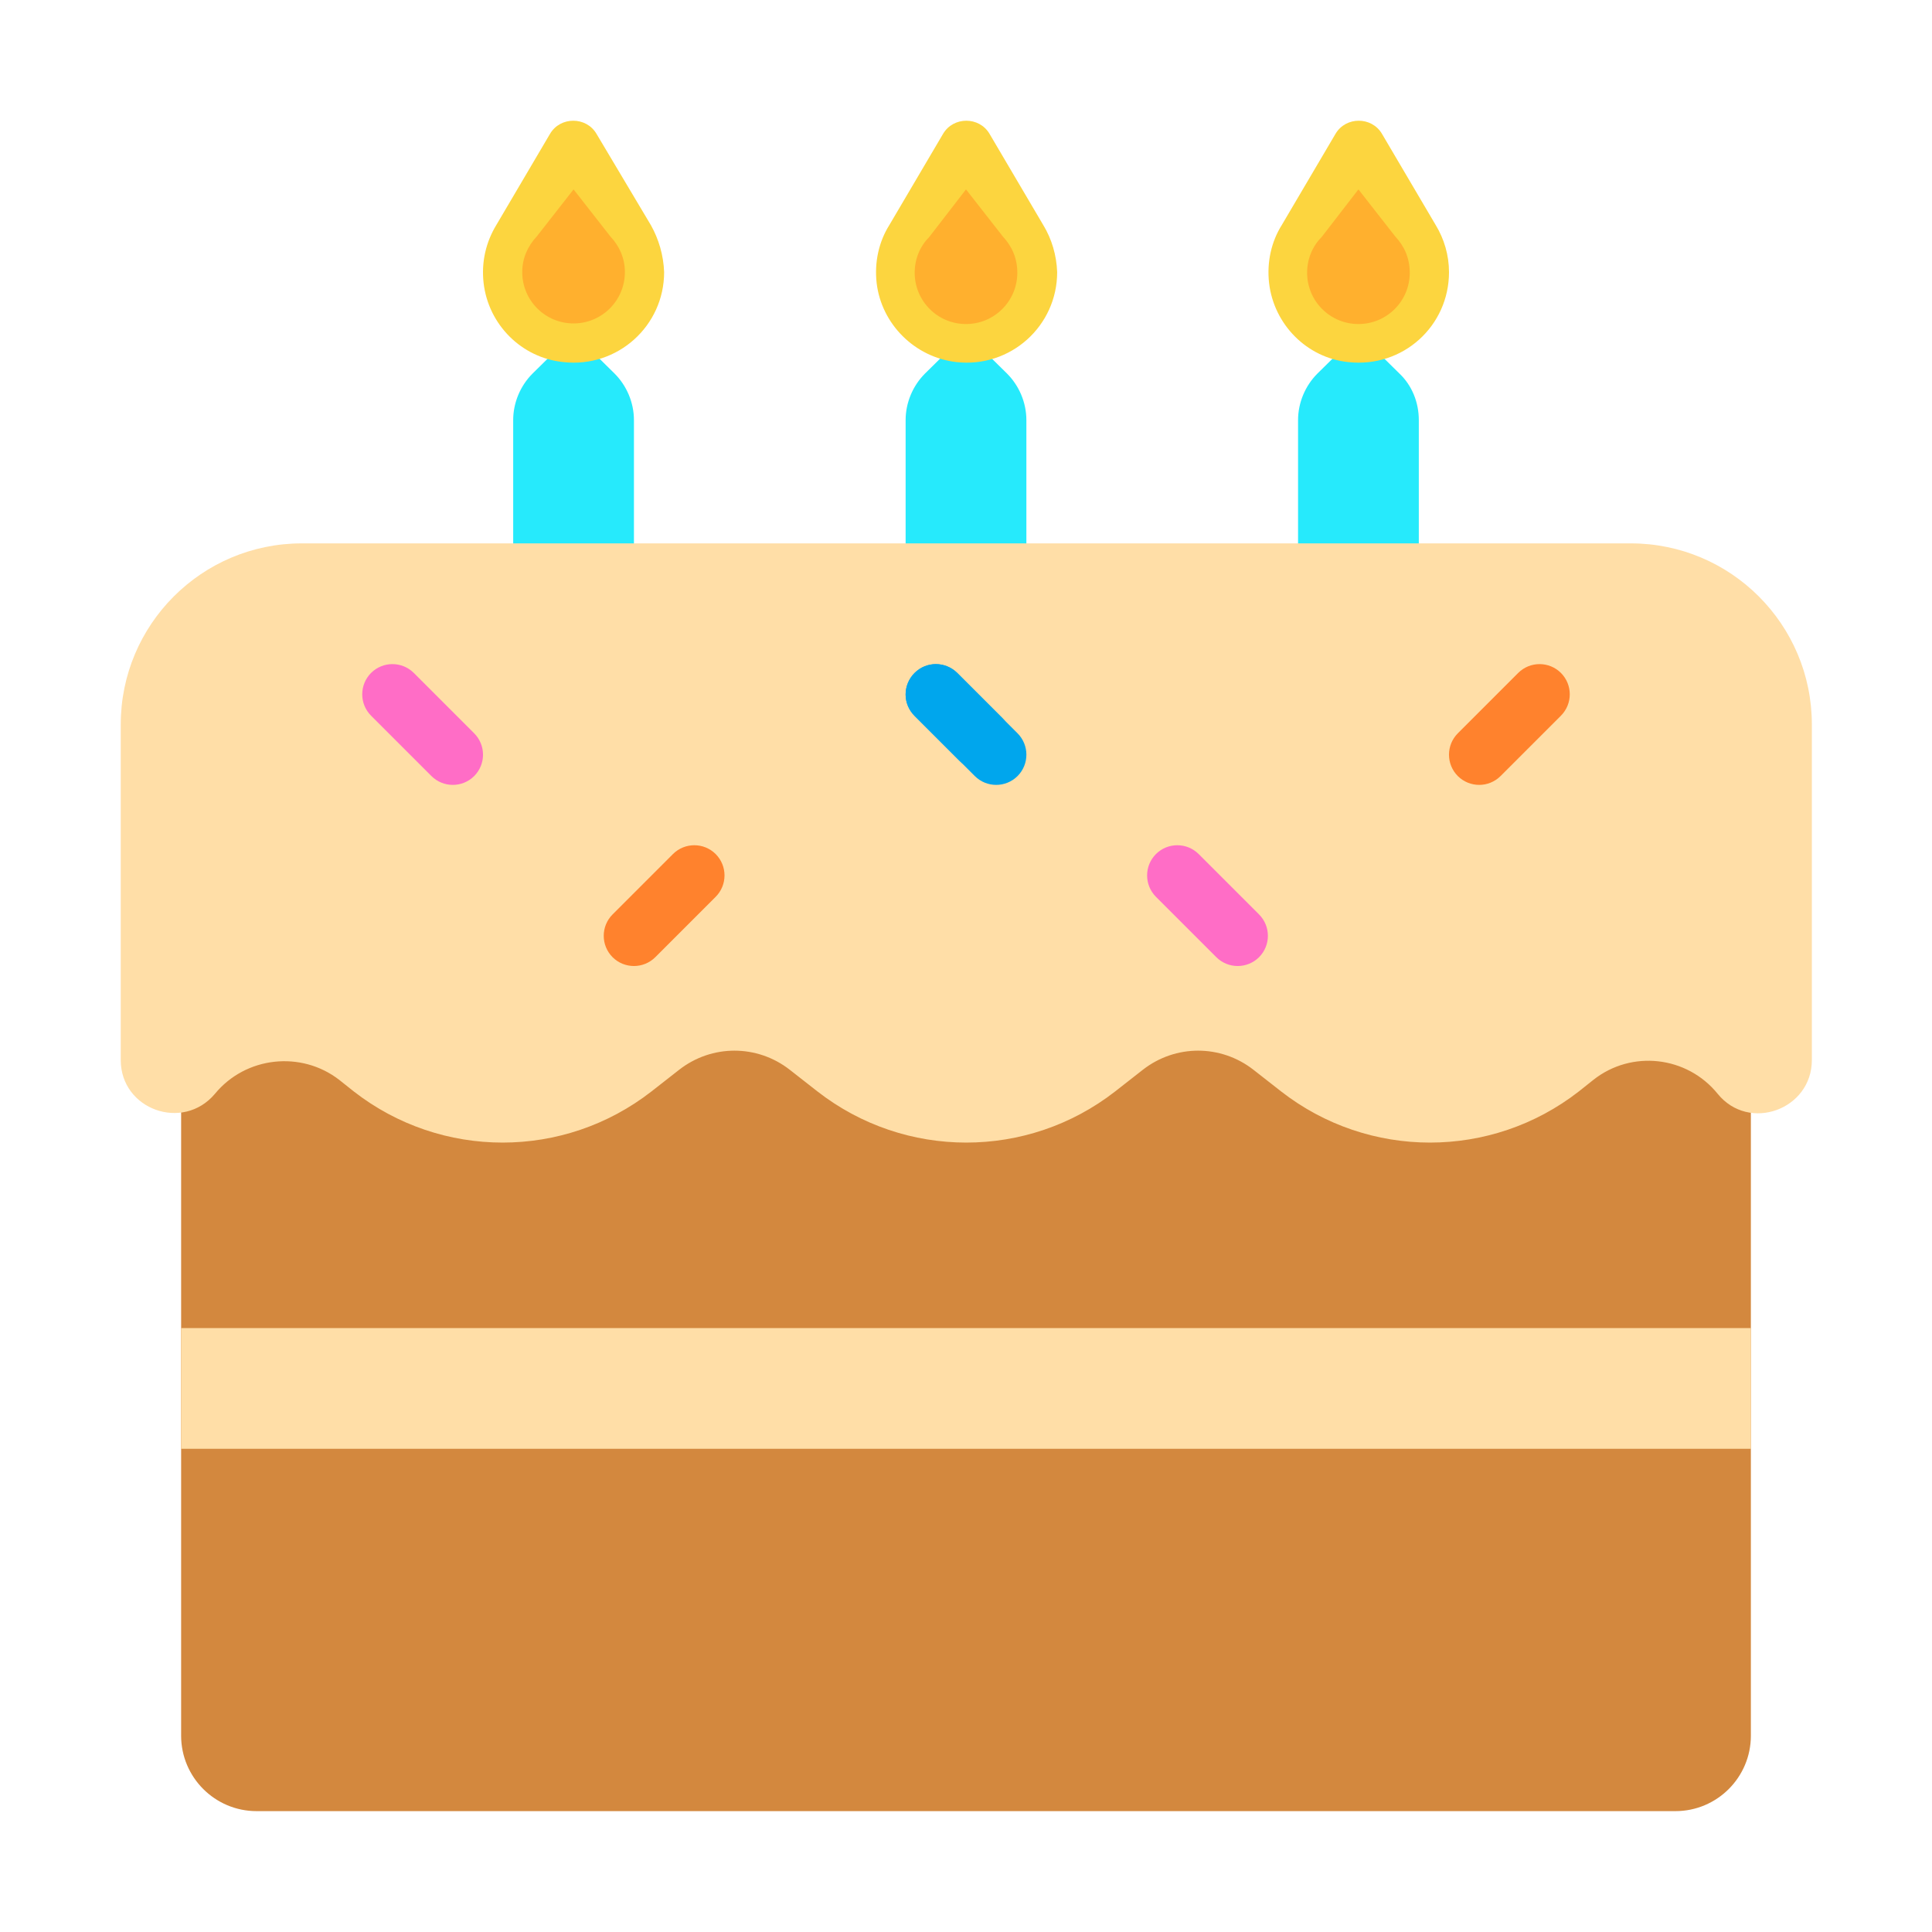
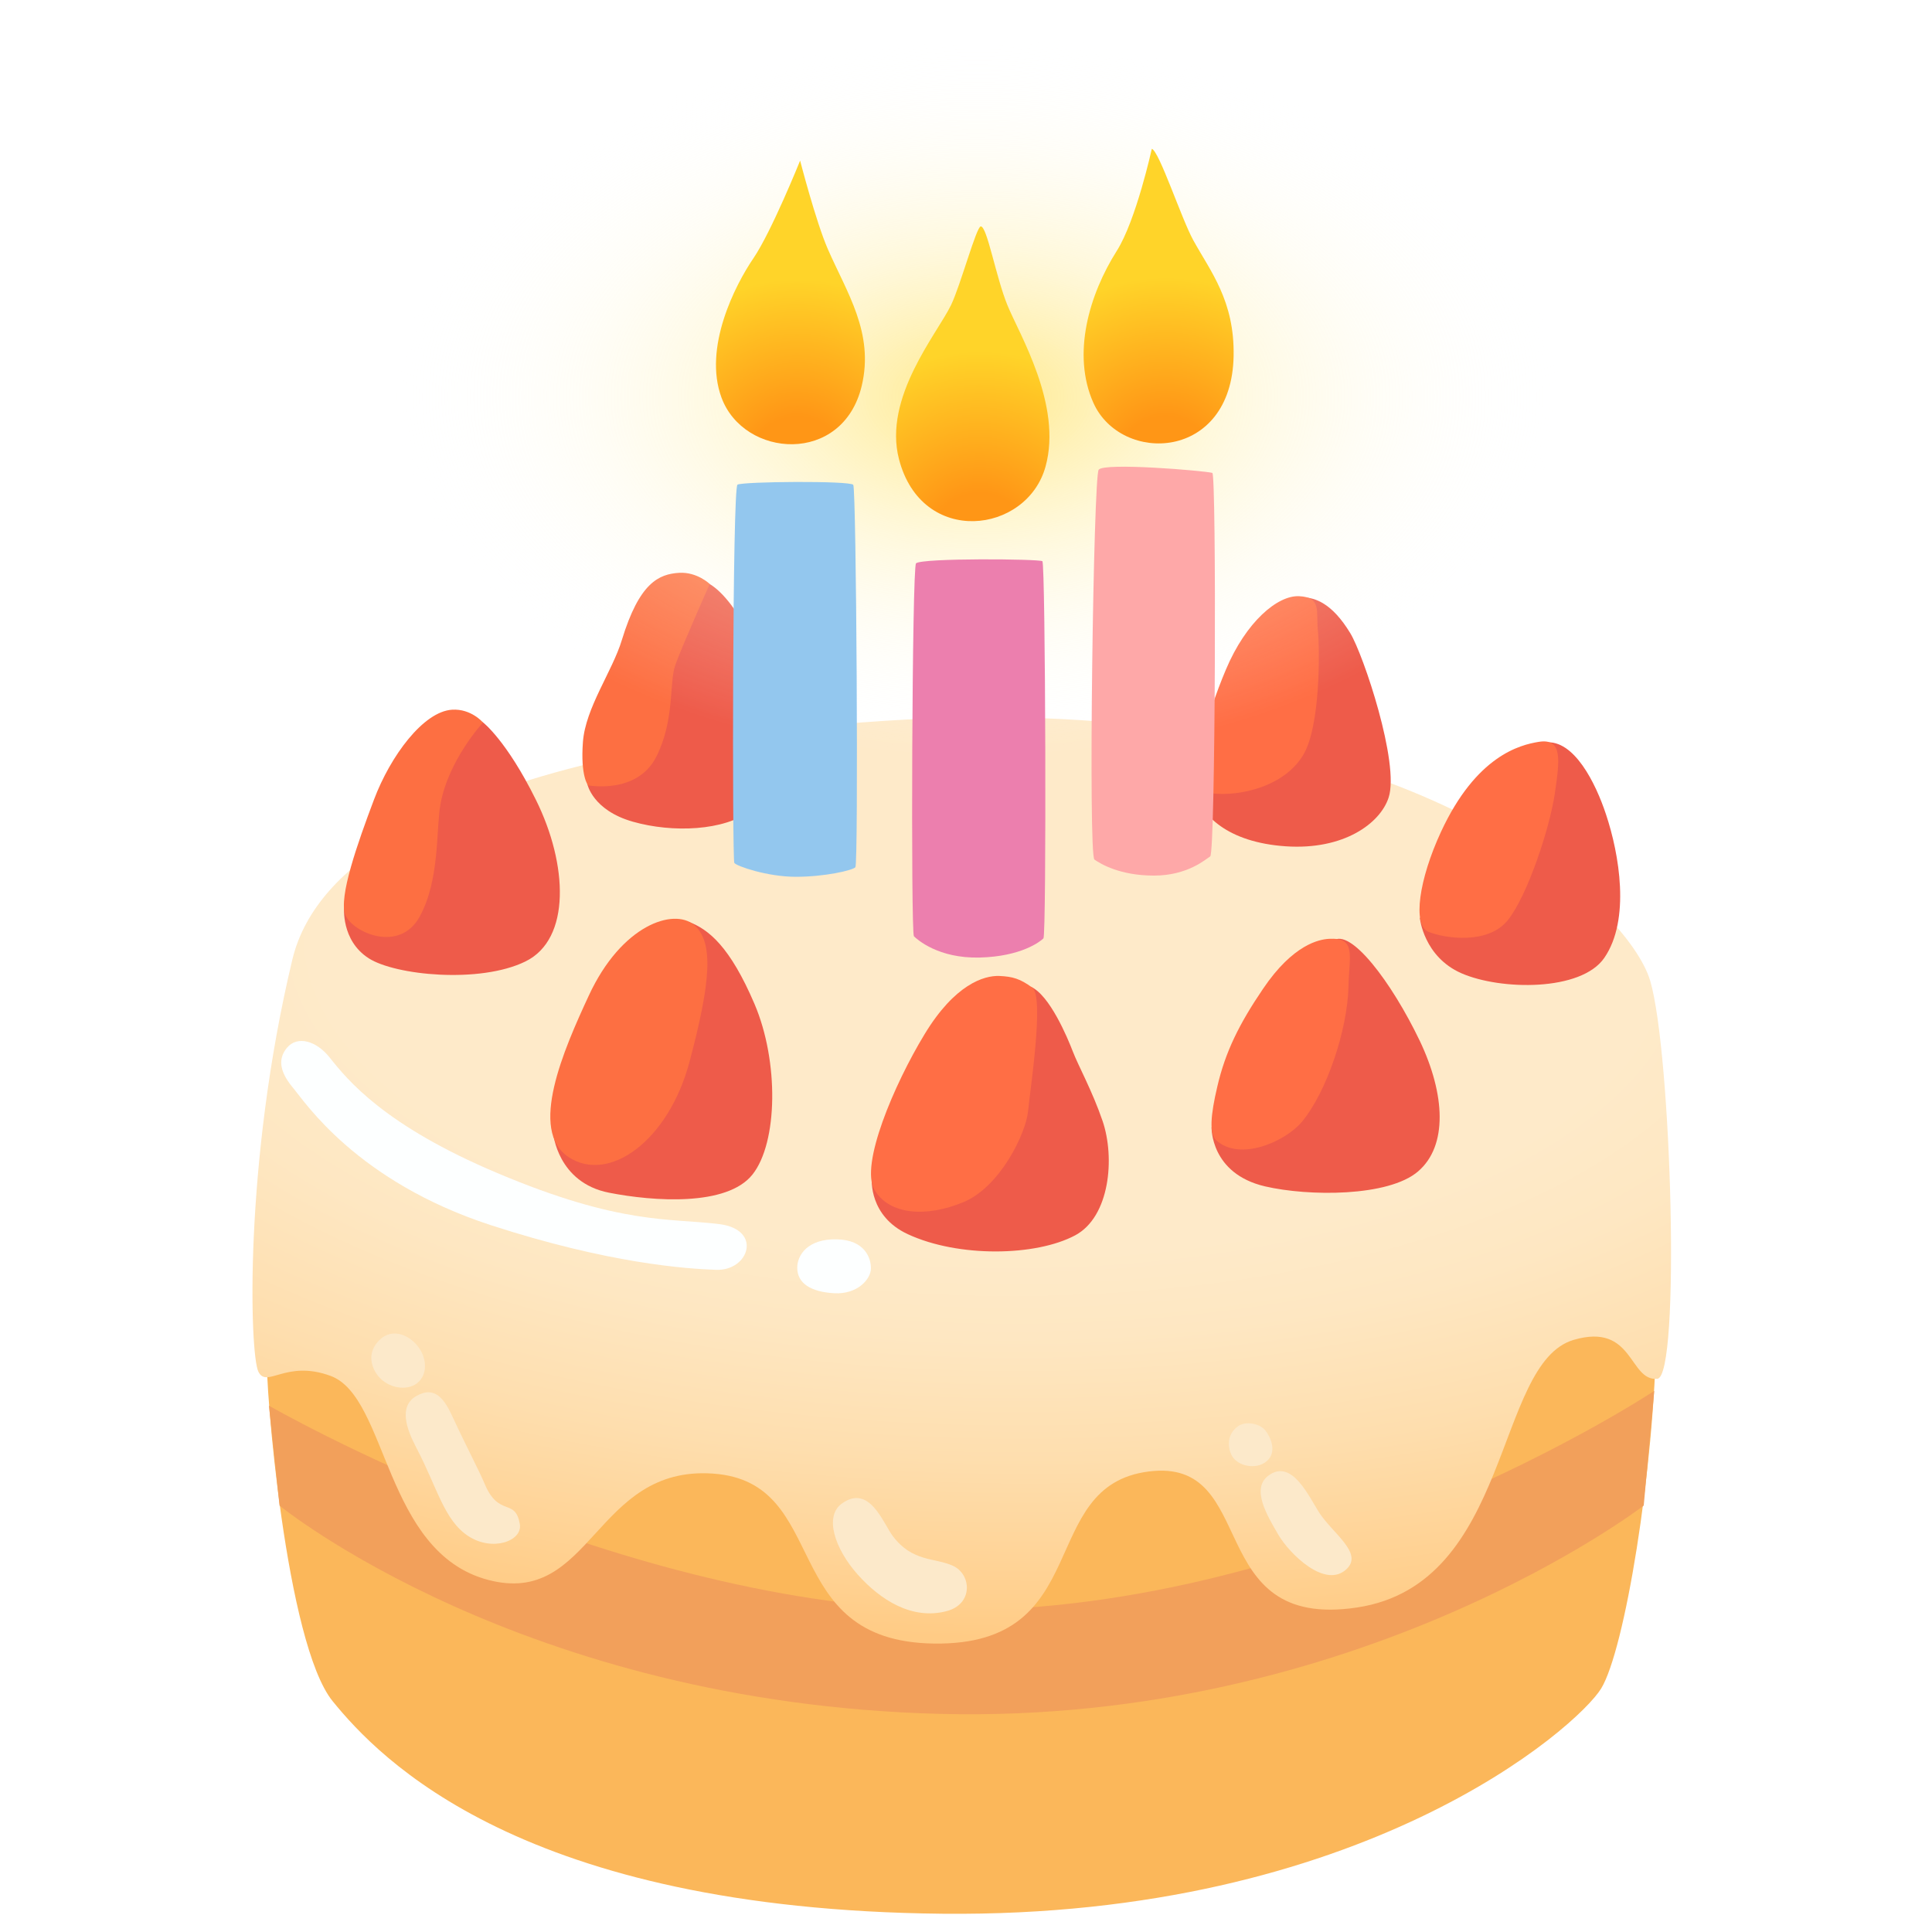
- <svg xmlns="http://www.w3.org/2000/svg" width="32" height="32" viewBox="0 0 32 32" fill="none">
-   <path d="M8.5 10.998V6.958C8.5 6.668 8.62 6.388 8.82 6.188L9.5 5.518L10.18 6.188C10.38 6.388 10.5 6.668 10.5 6.958V10.998H8.5ZM15 10.998V6.958C15 6.668 15.12 6.388 15.32 6.188L16 5.518L16.68 6.188C16.88 6.388 17 6.668 17 6.958V10.998H15ZM21.5 6.958V10.998H23.5V6.958C23.5 6.668 23.39 6.388 23.18 6.188L22.5 5.518L21.82 6.188C21.62 6.388 21.5 6.668 21.5 6.958Z" fill="#26EAFC" />
-   <path d="M10.78 3.728L9.88 2.217C9.71 1.927 9.28 1.927 9.11 2.217L8.22 3.728C8.05 4.008 7.97 4.338 8.01 4.688C8.09 5.378 8.64 5.928 9.33 5.997C10.23 6.098 11 5.397 11 4.508C10.99 4.228 10.91 3.958 10.78 3.728ZM17.28 3.728L16.39 2.217C16.22 1.927 15.79 1.927 15.62 2.217L14.73 3.728C14.56 3.998 14.48 4.338 14.52 4.688C14.6 5.367 15.15 5.918 15.84 5.997C16.74 6.098 17.51 5.397 17.51 4.508C17.5 4.228 17.42 3.958 17.28 3.728ZM22.89 2.217L23.78 3.728C23.92 3.958 24 4.228 24 4.508C24 5.397 23.24 6.098 22.33 5.997C21.65 5.928 21.1 5.378 21.02 4.688C20.98 4.338 21.06 3.998 21.23 3.728L22.12 2.217C22.29 1.927 22.72 1.927 22.89 2.217Z" fill="#FCD53F" />
-   <path d="M9.5 3.137L10.11 3.917C10.26 4.077 10.35 4.277 10.35 4.507C10.35 4.977 9.97 5.357 9.5 5.357C9.03 5.357 8.65 4.977 8.65 4.507C8.65 4.277 8.74 4.077 8.89 3.917L9.5 3.137ZM16.61 3.917L16 3.137L15.39 3.927C15.24 4.077 15.15 4.287 15.15 4.517C15.15 4.987 15.53 5.367 16 5.367C16.47 5.367 16.85 4.987 16.85 4.517C16.85 4.277 16.76 4.077 16.61 3.917ZM23.11 3.917L22.5 3.137L21.89 3.927C21.74 4.077 21.65 4.287 21.65 4.517C21.65 4.987 22.03 5.367 22.5 5.367C22.97 5.367 23.35 4.987 23.35 4.517C23.35 4.277 23.26 4.077 23.11 3.917Z" fill="#FFB02E" />
-   <path d="M27.75 29.998H4.25C3.56 29.998 3 29.438 3 28.748V14.998H29V28.748C29 29.438 28.44 29.998 27.75 29.998Z" fill="#D3883E" />
-   <path d="M2 12C2 10.343 3.343 9 5 9H27.01C28.667 9 30.01 10.343 30.01 12V16.997V17.558C30.01 18.378 28.97 18.758 28.45 18.117C27.94 17.488 27.02 17.387 26.39 17.887L26.15 18.078C24.7 19.207 22.67 19.207 21.22 18.078L20.76 17.718C20.22 17.297 19.47 17.297 18.93 17.718L18.47 18.078C17.02 19.207 14.99 19.207 13.54 18.078L13.08 17.718C12.54 17.297 11.79 17.297 11.25 17.718L10.79 18.078C9.34 19.207 7.31 19.207 5.86 18.078L5.62 17.887C4.99 17.398 4.07 17.497 3.56 18.117C3.03 18.747 2 18.378 2 17.558V12ZM3 21.997H29V23.997H3V21.997Z" fill="#FFDEA7" />
-   <path d="M15.15 11.15C14.95 11.35 14.95 11.66 15.15 11.86L15.89 12.6C16.09 12.8 16.4 12.8 16.6 12.6C16.8 12.4 16.8 12.09 16.6 11.89L15.86 11.15C15.66 10.95 15.34 10.95 15.15 11.15Z" fill="#00A6ED" />
-   <path d="M6.854 11.146C6.658 10.951 6.342 10.951 6.146 11.146C5.951 11.342 5.951 11.658 6.146 11.854L7.146 12.854C7.342 13.049 7.658 13.049 7.854 12.854C8.049 12.658 8.049 12.342 7.854 12.146L6.854 11.146ZM19.854 14.146C19.658 13.951 19.342 13.951 19.146 14.146C18.951 14.342 18.951 14.658 19.146 14.854L20.146 15.854C20.342 16.049 20.658 16.049 20.854 15.854C21.049 15.658 21.049 15.342 20.854 15.146L19.854 14.146Z" fill="#FF6DC6" />
-   <path d="M25.854 11.854C26.049 11.658 26.049 11.342 25.854 11.146C25.658 10.951 25.342 10.951 25.146 11.146L24.146 12.146C23.951 12.342 23.951 12.658 24.146 12.854C24.342 13.049 24.658 13.049 24.854 12.854L25.854 11.854ZM11.854 14.854C12.049 14.658 12.049 14.342 11.854 14.146C11.658 13.951 11.342 13.951 11.146 14.146L10.146 15.146C9.951 15.342 9.951 15.658 10.146 15.854C10.342 16.049 10.658 16.049 10.854 15.854L11.854 14.854Z" fill="#FF822D" />
-   <path d="M15.146 11.146C15.342 10.951 15.658 10.951 15.854 11.146L16.854 12.146C17.049 12.342 17.049 12.658 16.854 12.854C16.658 13.049 16.342 13.049 16.146 12.854L15.146 11.854C14.951 11.658 14.951 11.342 15.146 11.146Z" fill="#00A6ED" />
+ <svg xmlns="http://www.w3.org/2000/svg" version="1.1" id="Layer_3" x="0px" y="0px" viewBox="0 0 128 128" style="enable-background:new 0 0 128 128;" xml:space="preserve">
+   <path style="fill:#FBB75A;" d="M19.65,84.13c0,0-1.83,3.38-1.97,5.49c-0.14,2.11,1.27,19.29,4.36,23.09s12.53,13.8,40.4,14.08  c27.87,0.28,42.09-12.39,43.64-14.92c1.55-2.53,3.52-14.36,3.66-23.65s-49.41-2.82-49.41-2.82L19.65,84.13z" />
+   <path style="fill:#F2A05B;" d="M61.88,106.65c24.78,0.7,47.72-14.5,47.72-14.5l-0.7,7.6c0,0-18.86,14.5-46.6,13.8  s-43.78-13.8-43.78-13.8l-0.7-6.62C17.82,93.13,40.21,106.03,61.88,106.65z" />
+   <radialGradient id="SVGID_1_" cx="65.314" cy="62.727" r="45.785" gradientTransform="matrix(-0.0195 0.9998 -2.1765 -0.0425 203.115 0.0895)" gradientUnits="userSpaceOnUse">
+     <stop offset="0.445" style="stop-color:#FEEAC9" />
+     <stop offset="0.565" style="stop-color:#FEE7C2" />
+     <stop offset="0.741" style="stop-color:#FEDEAE" />
+     <stop offset="0.952" style="stop-color:#FFCF8D" />
+     <stop offset="1" style="stop-color:#FFCB85" />
+   </radialGradient>
+   <path style="fill:url(#SVGID_1_);" d="M64.98,47.52c-10.56,0.05-42.37,2.53-45.61,16.05s-2.82,26.19-2.25,27.31  c0.56,1.13,1.82-0.82,4.79,0.28c3.8,1.41,3.52,11.68,10.42,13.51c6.9,1.83,7.04-7.6,14.92-7.04c7.88,0.56,4.22,11.13,14.64,11.26  c10.7,0.14,6.73-10.46,14.22-11.4c7.41-0.94,3.52,10.56,13.8,9.01S99,90.32,104.26,88.77c3.99-1.17,3.65,2.75,5.54,2.58  c1.55-0.14,0.94-21.59-0.47-26.37S94.68,47.38,64.98,47.52z" />
+   <path style="fill:#FDFFFF;" d="M32.95,77.72c-7.49-3.16-9.91-6.15-11.12-7.67c-0.84-1.06-2.11-1.48-2.82-0.63  c-0.7,0.84-0.35,1.76,0.42,2.67c0.77,0.92,4.22,6.19,13.09,9.08c7.8,2.54,12.95,2.89,14.92,2.96c2.19,0.08,3.1-2.67,0.21-3.03  C44.34,80.69,41.12,81.17,32.95,77.72z" />
+   <path style="fill:#FDFFFF;" d="M55.45,82.11c-1.92-0.05-2.63,1.03-2.63,1.88c0,1.03,0.89,1.6,2.44,1.69  c1.55,0.09,2.44-0.94,2.44-1.64C57.71,83.33,57.28,82.15,55.45,82.11z" />
+   <path style="fill:#FCE9CA;" d="M25.14,88.78c-0.88,0.86-0.51,1.86-0.09,2.38c0.69,0.85,1.93,0.99,2.57,0.49  c0.73-0.56,0.64-1.6,0.18-2.29C27.21,88.46,26.01,87.92,25.14,88.78z" />
+   <path style="fill:#FCE9CA;" d="M27.6,92.48c-1.21,0.68-0.67,2.19-0.02,3.43c1.39,2.64,1.83,4.79,3.43,5.85  c1.62,1.07,3.62,0.33,3.43-0.78c-0.3-1.77-1.39-0.43-2.33-2.67c-0.39-0.93-1.19-2.42-2.12-4.43C29.45,92.7,28.82,91.79,27.6,92.48z" />
+   <path style="fill:#FCE9CA;" d="M55.78,99.61c-1.19,0.85-0.47,3,1.03,4.69c1.5,1.69,3.61,3.05,5.91,2.44c1.78-0.47,1.64-2.44,0.42-3  c-1.22-0.56-2.67-0.23-3.99-1.97C58.51,100.92,57.61,98.3,55.78,99.61z" />
+   <path style="fill:#FCE9CA;" d="M84.04,97.76c-1.18,0.87-0.07,2.68,0.66,3.93c0.73,1.25,3.14,3.65,4.55,2.23  c1.03-1.04-0.91-2.3-1.82-3.66C86.75,99.23,85.61,96.59,84.04,97.76z" />
+   <path style="fill:#FCE9CA;" d="M82.01,94.5c-0.78,0.57-0.66,1.47-0.38,1.97c0.38,0.66,1.6,0.94,2.3,0.33  c0.68-0.59,0.28-1.55-0.09-2.02S82.53,94.12,82.01,94.5z" />
+   <path style="fill:#EE5B4A;" d="M86.4,39.57c0,0-7.73,10.66-7.24,12.78c0.38,1.67,2.18,3.46,6.03,3.72s6.26-1.53,6.81-3.23  c0.74-2.26-1.67-9.46-2.54-10.89C88.23,39.92,87.12,39.63,86.4,39.57z" />
+   <path style="fill:#EE5B4A;" d="M102.38,49.19l-8.31,11.64c0,0,0.25,2.55,2.75,3.65c2.61,1.14,7.94,1.21,9.47-1.02  c1.74-2.53,0.99-6.88,0.11-9.51C105.72,51.89,104.28,48.97,102.38,49.19z" />
+   <path style="fill:#EE5B4A;" d="M88.31,62.34l-8.04,12.35c0,0-0.09,3.06,3.54,3.91c2.88,0.67,8.17,0.7,10.14-0.99  c1.97-1.69,1.81-5.09,0.11-8.66C92.2,65.07,89.44,61.42,88.31,62.34z" />
+   <path style="fill:#EE5B4A;" d="M68.29,65.37L57.76,78.11c0,0-0.21,2.46,2.39,3.66c3.34,1.55,8.48,1.47,11.09,0.07  c2.29-1.23,2.64-5.13,1.81-7.57c-0.68-1.99-1.62-3.68-1.97-4.6C70.73,68.76,69.55,65.93,68.29,65.37z" />
+   <path style="fill:#EE5B4A;" d="M45.62,61.07l-8.97,14.01c0,0,0.28,3.27,3.7,3.94c2.95,0.58,7.81,0.92,9.5-1.2s1.76-7.5,0.14-11.3  C48.37,62.73,46.96,61.57,45.62,61.07z" />
+   <path style="fill:#EE5B4A;" d="M32,47.86l-1.2-0.43l-8,12.64c0,0-0.23,2.23,1.63,3.42c1.76,1.13,7.36,1.69,10.38,0.21  c3.03-1.48,2.81-6.44,0.7-10.7C33.56,49.05,32,47.86,32,47.86z" />
+   <path style="fill:#EE5B4A;" d="M46.68,38.53l-7.77,13.41c0,0,0.34,1.74,3.02,2.5c2.63,0.75,6.07,0.61,7.83-0.75  c1.77-1.36,2.24-4.35,1.43-7.82C50.64,43.5,48.51,39.21,46.68,38.53z" />
+   <path style="fill:#FD6F42;" d="M39.01,65.96c-1.67,3.6-4.01,8.94-1.34,10.7c2.67,1.76,6.62-1.06,8.02-6.34s1.62-7.92,0.28-9.05  C44.64,60.16,41.19,61.25,39.01,65.96z" />
+   <path style="fill:#FD6F42;" d="M29.95,47.02c-1.9,0.12-4.08,3.06-5.17,5.95s-2.36,6.48-1.9,7.64s3.59,2.57,4.93,0.11  c1.34-2.46,1.07-5.75,1.37-7.43c0.53-2.96,2.82-5.42,2.82-5.42S31.22,46.94,29.95,47.02z" />
+   <path style="fill:#FD6F42;" d="M45.01,37.95c-1.36,0.08-2.65,0.65-3.81,4.45c-0.63,2.08-2.41,4.49-2.58,6.76  c-0.17,2.28,0.34,2.87,0.34,2.87s3.26,0.63,4.53-1.91c1.22-2.43,0.84-4.91,1.25-6.06c0.41-1.16,2.28-5.37,2.28-5.37  S46.2,37.89,45.01,37.95z" />
+   <path style="fill:#FF6E45;" d="M86.07,39.5c-1.43-0.07-3.52,1.7-4.85,4.86c-1.34,3.16-2.15,6.59-2.09,7.6s5.34,1.13,7.2-1.92  c1.17-1.92,1.11-7.07,0.98-8.31C87.19,40.48,87.56,39.57,86.07,39.5z" />
+   <path style="fill:#FF6E45;" d="M101.94,49.15c-1.23,0.2-4.13,0.91-6.47,5.96c-1.46,3.15-1.9,6.18-0.84,6.62s3.95,0.88,5.27-0.77  c1.32-1.65,2.78-6.14,3.11-8.38C103.33,50.36,103.55,48.89,101.94,49.15z" />
+   <path style="fill:#FF6E45;" d="M80.57,75.54c1.58,1.44,4.59,0.08,5.67-1.2c1.65-1.97,3.03-6.09,3.1-8.97  c0.05-2.09,0.53-3.27-1.3-3.17c-0.63,0.04-2.36,0.35-4.36,3.31c-1.59,2.34-2.5,4.19-3.03,6.48C80.2,73.89,80.11,75.12,80.57,75.54z" />
+   <path style="fill:#FF6E45;" d="M66.21,64.66c-1.02-0.04-2.96,0.56-4.96,3.87c-2.01,3.31-4.29,8.66-3.31,10.31  c0.99,1.65,3.41,1.83,5.88,0.81c2.46-1.02,4.15-4.58,4.29-6.02c0.14-1.44,1.09-7.6,0.28-8.2C67.58,64.84,67.09,64.7,66.21,64.66z" />
+   <radialGradient id="SVGID_2_" cx="64.791" cy="26.285" r="39.024" gradientTransform="matrix(1 0 0 0.6157 0 10.1002)" gradientUnits="userSpaceOnUse">
+     <stop offset="0.034" style="stop-color:#FFE265;stop-opacity:0.7" />
+     <stop offset="0.112" style="stop-color:#FFE575;stop-opacity:0.643" />
+     <stop offset="0.417" style="stop-color:#FFF0B0;stop-opacity:0.422" />
+     <stop offset="0.677" style="stop-color:#FFF8DB;stop-opacity:0.234" />
+     <stop offset="0.88" style="stop-color:#FFFDF5;stop-opacity:0.087" />
+     <stop offset="1" style="stop-color:#FFFFFF;stop-opacity:0" />
+   </radialGradient>
+   <path style="fill:url(#SVGID_2_);" d="M104.3,26.03c0,13.93-22.26,26.28-39.61,26.28s-39.42-13.1-39.42-27.03S47.03,0.26,64.37,0.26  S104.3,12.1,104.3,26.03z" />
+   <path style="fill:#FEA8A8;" d="M72.79,31.12c0.35-0.49,6.94,0.06,7.53,0.21c0.28,0.07,0.21,25.2-0.14,25.41  c-0.3,0.18-1.48,1.27-3.73,1.27s-3.52-0.77-3.94-1.06C72.09,56.67,72.44,31.61,72.79,31.12z" />
+   <path style="fill:#EC7FAE;" d="M60.69,37.32c-0.27,0.23-0.35,24.5-0.14,24.71c0.21,0.21,1.62,1.48,4.36,1.41  c2.75-0.07,4.01-1.06,4.22-1.27c0.21-0.21,0.14-24.85-0.07-24.99C68.85,37.03,61.11,36.96,60.69,37.32z" />
+   <path style="fill:#93C7EE;" d="M48.86,32.11c-0.34,0.2-0.35,24.85-0.21,25.06c0.14,0.21,2.18,0.92,4.08,0.92s3.73-0.42,3.94-0.63  c0.21-0.21,0.07-25.06-0.14-25.34S49.21,31.9,48.86,32.11z" />
+   <radialGradient id="SVGID_3_" cx="64.909" cy="35.978" r="19.428" gradientUnits="userSpaceOnUse">
+     <stop offset="0.17" style="stop-color:#FF9616" />
+     <stop offset="0.654" style="stop-color:#FFD429" />
+   </radialGradient>
+   <path style="fill:url(#SVGID_3_);" d="M64.98,15c0.42,0,0.99,3.31,1.76,5.21c0.77,1.9,3.66,6.62,2.53,10.7  c-1.23,4.47-8.2,5.34-9.71-0.49c-1.06-4.08,2.53-8.31,3.45-10.21C63.64,18.9,64.69,15,64.98,15z" />
+   <radialGradient id="SVGID_4_" cx="77.212" cy="30.827" r="19.044" gradientUnits="userSpaceOnUse">
+     <stop offset="0.17" style="stop-color:#FF9616" />
+     <stop offset="0.654" style="stop-color:#FFD429" />
+   </radialGradient>
+   <path style="fill:url(#SVGID_4_);" d="M76.31,9.86c0,0-1.04,4.74-2.32,6.76c-1.83,2.89-2.99,6.84-1.55,10.07  c1.83,4.08,9.16,3.87,9.29-3.1c0.07-3.66-1.53-5.6-2.67-7.67C78.28,14.51,76.8,10,76.31,9.86z" />
+   <radialGradient id="SVGID_5_" cx="52.822" cy="30.822" r="18.853" gradientUnits="userSpaceOnUse">
+     <stop offset="0.17" style="stop-color:#FF9616" />
+     <stop offset="0.654" style="stop-color:#FFD429" />
+   </radialGradient>
+   <path style="fill:url(#SVGID_5_);" d="M53.01,10.64c0,0-1.9,4.72-3.1,6.48s-3.33,5.91-2.11,9.22c1.48,4.01,8.03,4.49,9.29-0.77  c0.84-3.52-0.99-6.19-2.25-9.08C54.05,14.67,53.01,10.64,53.01,10.64z" />
</svg>
